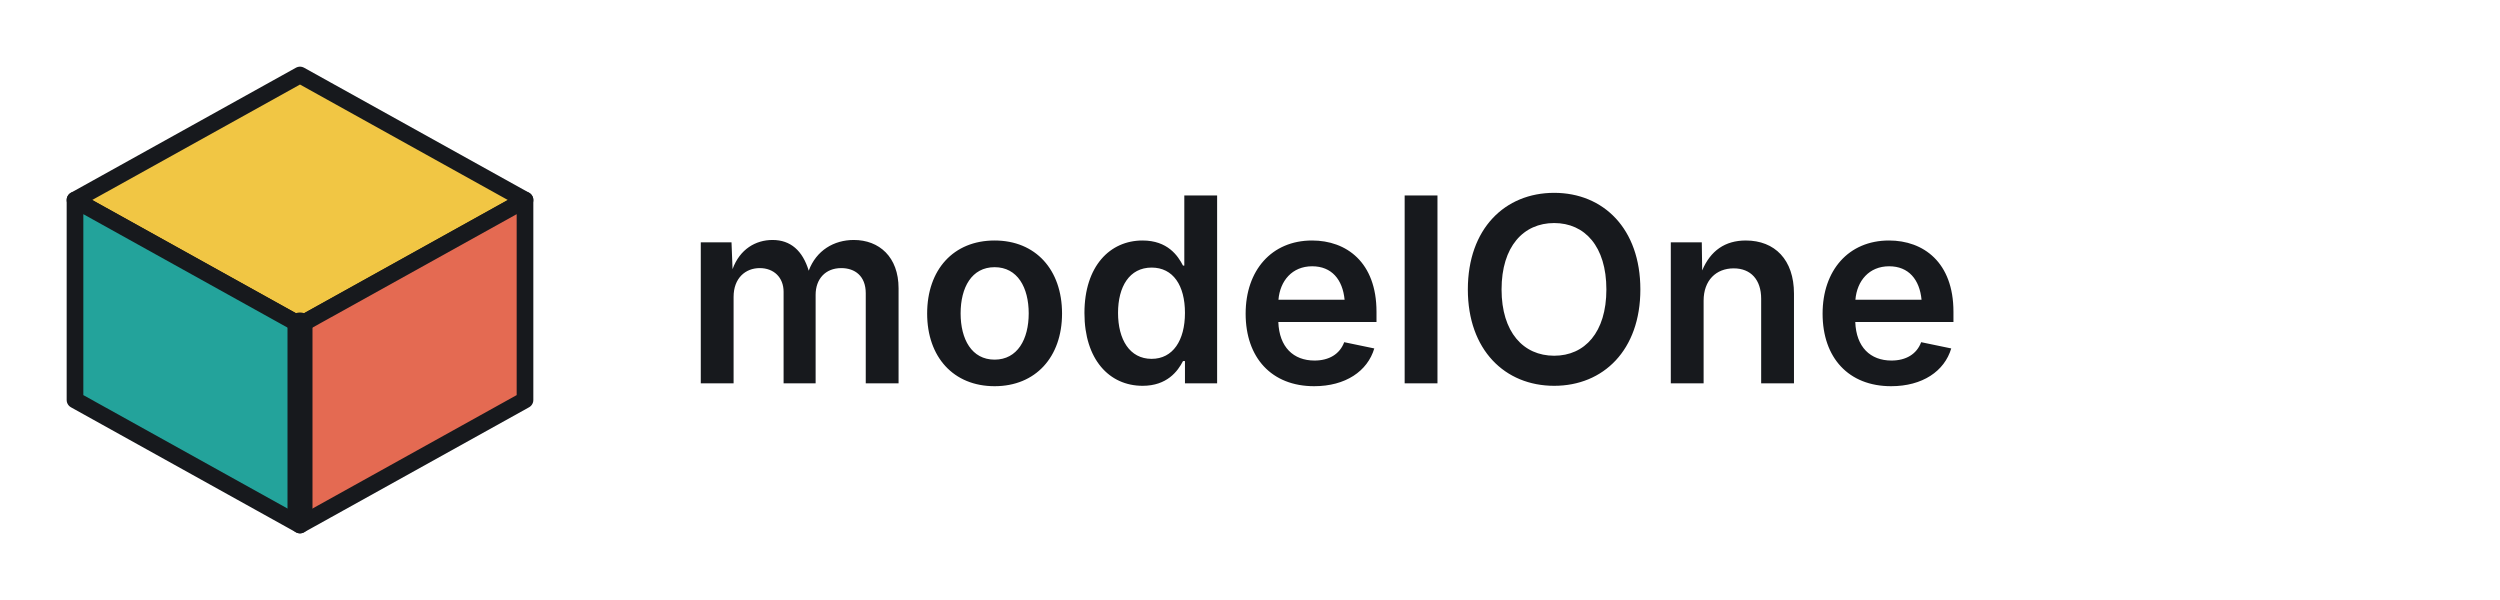
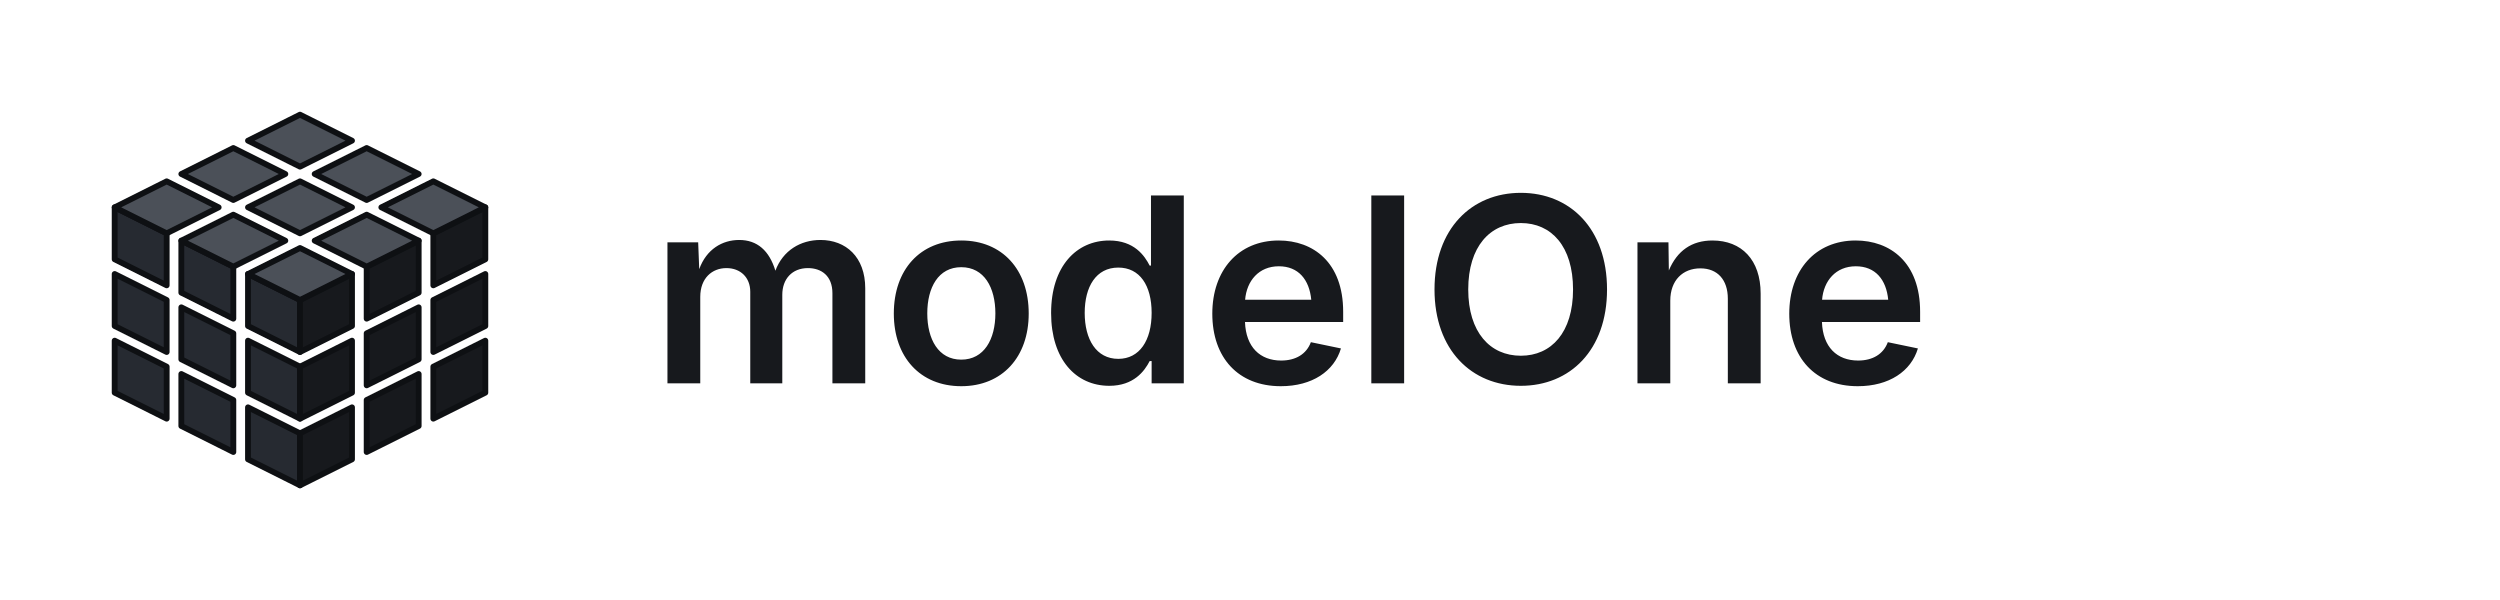
- <svg xmlns="http://www.w3.org/2000/svg" viewBox="0 0 300 72" role="img" aria-labelledby="title desc">
+ <svg xmlns="http://www.w3.org/2000/svg" width="300" height="72" viewBox="0 0 300 72" role="img" aria-labelledby="title desc">
  <g transform="translate(4 4)">
-     <path d="M32 5 59 20 32 35 5 20Z" fill="#F1C644" stroke="#17191D" stroke-width="2" stroke-linejoin="round" />
-     <path d="M5 20 32 35V59L5 44Z" fill="#23A39B" stroke="#17191D" stroke-width="2" stroke-linejoin="round" />
-     <path d="M59 20 32 35V59L59 44Z" fill="#E46A52" stroke="#17191D" stroke-width="2" stroke-linejoin="round" />
-     <path d="M32 35v22" fill="none" stroke="#17191D" stroke-width="3" stroke-linecap="round" />
+     <polygon points="32.00,9.76 38.24,12.88 32.00,16.00 25.76,12.88" fill="#4B5058" stroke="#0E1013" stroke-width="0.7" stroke-linejoin="round" />
+     <polygon points="24.00,13.76 30.24,16.88 24.00,20.00 17.76,16.88" fill="#4B5058" stroke="#0E1013" stroke-width="0.7" stroke-linejoin="round" />
+     <polygon points="40.00,13.76 46.24,16.88 40.00,20.00 33.76,16.88" fill="#4B5058" stroke="#0E1013" stroke-width="0.7" stroke-linejoin="round" />
+     <polygon points="9.76,20.88 16.00,24.00 16.00,30.24 9.76,27.12" fill="#262A31" stroke="#0E1013" stroke-width="0.7" stroke-linejoin="round" />
+     <polygon points="16.00,17.76 22.24,20.88 16.00,24.00 9.76,20.88" fill="#4B5058" stroke="#0E1013" stroke-width="0.7" stroke-linejoin="round" />
+     <polygon points="32.00,17.76 38.24,20.88 32.00,24.00 25.76,20.88" fill="#4B5058" stroke="#0E1013" stroke-width="0.7" stroke-linejoin="round" />
+     <polygon points="54.24,20.88 48.00,24.00 48.00,30.24 54.24,27.12" fill="#17191D" stroke="#0E1013" stroke-width="0.7" stroke-linejoin="round" />
+     <polygon points="48.00,17.76 54.24,20.88 48.00,24.00 41.76,20.88" fill="#4B5058" stroke="#0E1013" stroke-width="0.7" stroke-linejoin="round" />
+     <polygon points="9.76,28.88 16.00,32.00 16.00,38.24 9.76,35.12" fill="#262A31" stroke="#0E1013" stroke-width="0.7" stroke-linejoin="round" />
+     <polygon points="54.24,28.88 48.00,32.00 48.00,38.24 54.24,35.12" fill="#17191D" stroke="#0E1013" stroke-width="0.7" stroke-linejoin="round" />
+     <polygon points="9.76,36.88 16.00,40.00 16.00,46.24 9.76,43.12" fill="#262A31" stroke="#0E1013" stroke-width="0.7" stroke-linejoin="round" />
+     <polygon points="54.24,36.88 48.00,40.00 48.00,46.24 54.24,43.12" fill="#17191D" stroke="#0E1013" stroke-width="0.7" stroke-linejoin="round" />
+     <polygon points="17.76,24.88 24.00,28.00 24.00,34.24 17.76,31.12" fill="#262A31" stroke="#0E1013" stroke-width="0.7" stroke-linejoin="round" />
+     <polygon points="24.00,21.76 30.24,24.88 24.00,28.00 17.76,24.88" fill="#4B5058" stroke="#0E1013" stroke-width="0.7" stroke-linejoin="round" />
+     <polygon points="46.24,24.88 40.00,28.00 40.00,34.24 46.24,31.12" fill="#17191D" stroke="#0E1013" stroke-width="0.7" stroke-linejoin="round" />
+     <polygon points="40.00,21.76 46.24,24.88 40.00,28.00 33.76,24.88" fill="#4B5058" stroke="#0E1013" stroke-width="0.7" stroke-linejoin="round" />
+     <polygon points="17.76,32.88 24.00,36.00 24.00,42.24 17.76,39.12" fill="#262A31" stroke="#0E1013" stroke-width="0.7" stroke-linejoin="round" />
+     <polygon points="46.24,32.88 40.00,36.00 40.00,42.24 46.24,39.12" fill="#17191D" stroke="#0E1013" stroke-width="0.7" stroke-linejoin="round" />
+     <polygon points="17.76,40.88 24.00,44.00 24.00,50.24 17.76,47.12" fill="#262A31" stroke="#0E1013" stroke-width="0.7" stroke-linejoin="round" />
+     <polygon points="46.24,40.88 40.00,44.00 40.00,50.24 46.24,47.12" fill="#17191D" stroke="#0E1013" stroke-width="0.7" stroke-linejoin="round" />
+     <polygon points="25.76,28.88 32.00,32.00 32.00,38.24 25.76,35.12" fill="#262A31" stroke="#0E1013" stroke-width="0.7" stroke-linejoin="round" />
+     <polygon points="38.24,28.88 32.00,32.00 32.00,38.24 38.24,35.12" fill="#17191D" stroke="#0E1013" stroke-width="0.7" stroke-linejoin="round" />
+     <polygon points="32.00,25.76 38.24,28.88 32.00,32.00 25.76,28.88" fill="#4B5058" stroke="#0E1013" stroke-width="0.7" stroke-linejoin="round" />
+     <polygon points="25.76,36.88 32.00,40.00 32.00,46.24 25.76,43.12" fill="#262A31" stroke="#0E1013" stroke-width="0.7" stroke-linejoin="round" />
+     <polygon points="38.24,36.88 32.00,40.00 32.00,46.24 38.24,43.12" fill="#17191D" stroke="#0E1013" stroke-width="0.7" stroke-linejoin="round" />
+     <polygon points="25.76,44.88 32.00,48.00 32.00,54.24 25.76,51.12" fill="#262A31" stroke="#0E1013" stroke-width="0.7" stroke-linejoin="round" />
+     <polygon points="38.24,44.88 32.00,48.00 32.00,54.24 38.24,51.12" fill="#17191D" stroke="#0E1013" stroke-width="0.7" stroke-linejoin="round" />
  </g>
-   <text x="82" y="46" fill="#17191D" font-family="Inter, PingFang SC, Microsoft YaHei, sans-serif" font-size="31" font-weight="600" letter-spacing="0">modelOne</text>
+   <text x="78" y="46" fill="#17191D" font-family="Inter, PingFang SC, Microsoft YaHei, sans-serif" font-size="31" font-weight="600" letter-spacing="0">modelOne</text>
</svg>
